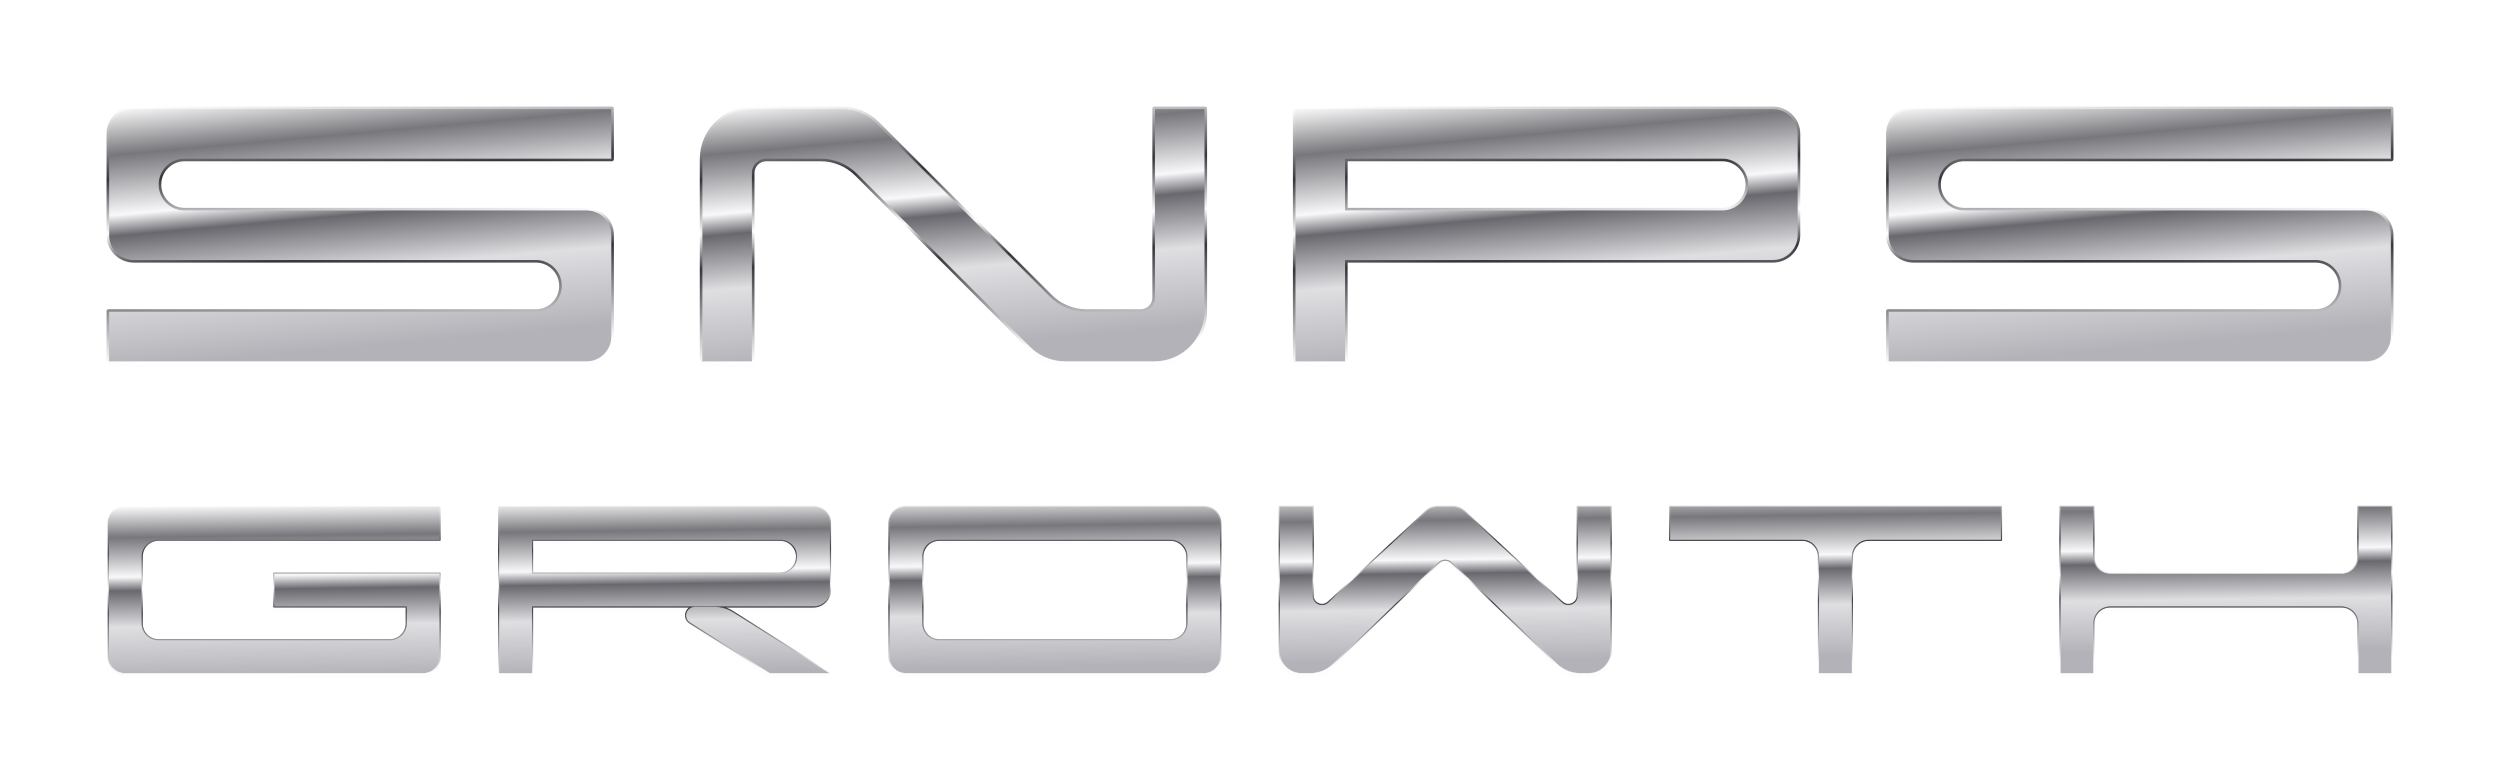
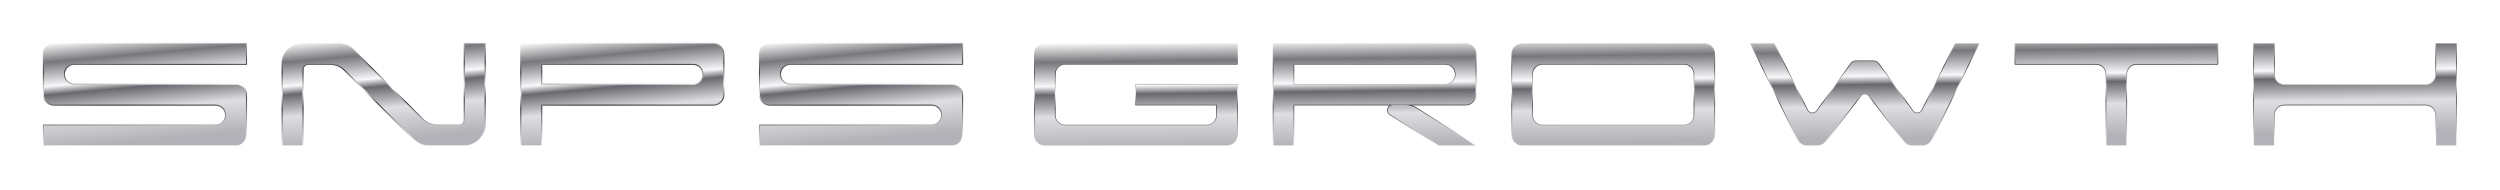
- <svg xmlns="http://www.w3.org/2000/svg" width="690.806" height="216.065" viewBox="0 0 690.806 216.065">
+ <svg xmlns="http://www.w3.org/2000/svg" width="1716.742" height="130.000" viewBox="0 0 1716.742 130.000">
  <defs>
    <linearGradient id="si-silver" x1="0" y1="0" x2=".18" y2="1">
      <stop stop-color="#fafafa" />
      <stop offset=".18" stop-color="#77777c" />
      <stop offset=".41" stop-color="#f8f8fa" />
      <stop offset=".49" stop-color="#68686e" />
      <stop offset=".7" stop-color="#dfdfe2" />
      <stop offset="1" stop-color="#b2b2b8" />
    </linearGradient>
    <linearGradient id="si-glass" x1="0" y1="0" x2=".24" y2="1">
      <stop stop-color="#ffffff" stop-opacity=".92" />
      <stop offset=".16" stop-color="#33333a" stop-opacity=".26" />
      <stop offset=".4" stop-color="#ffffff" stop-opacity=".12" />
      <stop offset=".49" stop-color="#ffffff" stop-opacity=".82" />
      <stop offset=".56" stop-color="#33333a" stop-opacity=".1" />
      <stop offset=".82" stop-color="#ffffff" stop-opacity=".15" />
      <stop offset="1" stop-color="#ffffff" stop-opacity=".8" />
    </linearGradient>
    <linearGradient id="si-frost" x2=".8" y2="1">
      <stop stop-color="#ffffff" stop-opacity=".85" />
      <stop offset="1" stop-color="#33333a" stop-opacity=".5" />
    </linearGradient>
    <linearGradient id="si-edge" x2=".1" y2="1">
      <stop stop-color="#ffffff" />
      <stop offset=".28" stop-color="#33333a" />
      <stop offset=".49" stop-color="#ffffff" />
      <stop offset=".63" stop-color="#33333a" />
      <stop offset="1" stop-color="#ffffff" />
    </linearGradient>
  </defs>
  <g transform="translate(0 1.2)" fill="#f5f5f5" opacity=".22">
    <g transform="translate(30 30)">
      <g transform="scale(1.492537) translate(-33.28 -33.28)">
        <path d="M117.08,42.66h9.38v-9.38H37.97c-2.59,0-4.69,2.1-4.69,4.69v18.76c0,2.59,2.1,4.69,4.69,4.69h4.69s69.73,0,69.73,0c2.59,0,4.69,2.1,4.69,4.69h0c0,2.59-2.1,4.69-4.69,4.69H42.66s-9.38,0-9.38,0v9.38h88.49c2.59,0,4.69-2.1,4.69-4.69v-18.76c0-2.59-2.1-4.69-4.69-4.69h-4.69s-69.73,0-69.73,0c-2.59,0-4.69-2.1-4.69-4.69h0c0-2.59,2.1-4.69,4.69-4.69h69.73Z" />
        <path d="M226.9,33.28v34.98c0,1.4-1.14,2.54-2.54,2.54h-10.08c-2.49,0-4.87-.99-6.63-2.75l-6.63-6.63-6.64-6.63-12.13-12.13h0l-6.63-6.63c-1.76-1.76-4.14-2.75-6.63-2.75h-9.37s-7.13,0-7.13,0h0c-5.18,0-9.38,4.2-9.38,9.38h0s0,0,0,0v37.52h9.38v-34.98c0-1.4,1.14-2.54,2.54-2.54h10.09c2.49,0,4.87.99,6.63,2.75l16.01,16.01,6.63,6.64,2.74,2.74,6.63,6.63c1.76,1.76,4.14,2.75,6.63,2.75h9.39s7.12,0,7.12,0h0c5.18,0,9.38-4.2,9.38-9.38h0v-37.52h-9.38Z" />
        <path d="M252.92,33.28v46.9h9.38v-18.76h79.11c2.59,0,4.69-2.1,4.69-4.69v-18.76c0-2.59-2.1-4.69-4.69-4.69h-88.49ZM332.03,52.04h-69.73v-9.38h69.73c2.59,0,4.69,2.1,4.69,4.69h0c0,2.59-2.1,4.69-4.69,4.69Z" />
        <path d="M372.12,47.35h0c0,2.59,2.1,4.69,4.69,4.69h74.42c2.59,0,4.69,2.1,4.69,4.69v18.76c0,2.59-2.1,4.69-4.69,4.69h-88.49v-9.38h79.11c2.59,0,4.69-2.1,4.69-4.69h0c0-2.59-2.1-4.69-4.69-4.69h-74.42c-2.59,0-4.69-2.1-4.69-4.69v-18.76c0-2.59,2.1-4.69,4.69-4.69h88.49v9.38h-79.11c-2.59,0-4.69,2.1-4.69,4.69Z" />
      </g>
-       <path d="M139.1 0.0H7.0C3.1 0.0 0.0 3.1 0.0 7.0V63.0C0.0 66.9 3.1 70.0 7.0 70.0H132.1C135.9 70.0 139.1 66.9 139.1 63.0V28.0H69.5V42.0H125.1V49.0C125.1 52.9 121.9 56.0 118.1 56.0H21.0C17.1 56.0 14.0 52.9 14.0 49.0V21.0C14.0 17.1 17.1 14.0 21.0 14.0H139.1V0.0ZM163.9 0.0V70.0H177.9V42.0H296.0C299.8 42.0 303.0 38.9 303.0 35.0V7.0C303.0 3.1 299.8 0.0 296.0 0.0H163.9ZM282.0 28.0H177.9V14.0H282.0C285.8 14.0 289.0 17.1 289.0 21.0C289.0 24.9 285.8 28.0 282.0 28.0ZM244.2 48.8 277.6 70.0H303.0L262.2 44.2C260.0 42.8 257.4 42.0 254.7 42.0H246.1C242.4 42.0 241.0 46.8 244.2 48.8ZM327.8 7.0C327.8 3.1 330.9 0.0 334.8 0.0H459.9C463.7 0.0 466.9 3.1 466.9 7.0V63.0C466.9 66.9 463.7 70.0 459.9 70.0H334.8C330.9 70.0 327.8 66.9 327.8 63.0V7.0ZM341.8 21.0V49.0C341.8 52.9 344.9 56.0 348.8 56.0H445.9C449.7 56.0 452.9 52.9 452.9 49.0V21.0C452.9 17.1 449.7 14.0 445.9 14.0H348.8C344.9 14.0 341.8 17.1 341.8 21.0ZM491.7 0.0H505.7V37.4C505.7 40.7 509.6 42.4 512.1 40.2L553.3 1.9C554.5 0.7 556.3 0.0 558.0 0.0H564.5C566.2 0.0 567.9 0.7 569.2 1.9L610.4 40.2C612.8 42.4 616.8 40.7 616.8 37.4V0.0H630.8V60.8C630.8 65.9 626.6 70.0 621.5 70.0H617.9C614.3 70.0 610.8 68.6 608.2 66.1L563.9 23.4C562.4 22.0 560.1 22.0 558.6 23.4L514.2 66.1C511.6 68.6 508.2 70.0 504.5 70.0H500.9C495.8 70.0 491.7 65.9 491.7 60.8V0.0ZM655.6 0.0H794.7V14.0H739.1C735.3 14.0 732.1 17.1 732.1 21.0V70.0H718.1V21.0C718.1 17.1 715.0 14.0 711.1 14.0H655.6V0.0ZM819.5 0.0H833.5V21.0C833.5 24.9 836.6 28.0 840.5 28.0H937.6C941.4 28.0 944.6 24.9 944.6 21.0V0.0H958.6V70.0H944.6V49.0C944.6 45.1 941.4 42.0 937.6 42.0H840.5C836.6 42.0 833.5 45.1 833.5 49.0V70.0H819.5V0.0Z" transform="translate(0 110) scale(0.6580738)" />
+       <path d="M139.1 0.0H7.0C3.1 0.0 0.0 3.1 0.0 7.0V63.0C0.0 66.9 3.1 70.0 7.0 70.0H132.1C135.9 70.0 139.1 66.9 139.1 63.0V28.0H69.5V42.0H125.1V49.0C125.1 52.9 121.9 56.0 118.1 56.0H21.0C17.1 56.0 14.0 52.9 14.0 49.0V21.0C14.0 17.1 17.1 14.0 21.0 14.0H139.1V0.0ZM163.9 0.0V70.0H177.9V42.0H296.0C299.8 42.0 303.0 38.9 303.0 35.0V7.0C303.0 3.1 299.8 0.0 296.0 0.0H163.9ZM282.0 28.0H177.9V14.0H282.0C285.8 14.0 289.0 17.1 289.0 21.0C289.0 24.9 285.8 28.0 282.0 28.0ZM244.2 48.8 277.6 70.0H303.0L262.2 44.2C260.0 42.8 257.4 42.0 254.7 42.0H246.1C242.4 42.0 241.0 46.8 244.2 48.8ZM327.8 7.0C327.8 3.1 330.9 0.0 334.8 0.0H459.9C463.7 0.0 466.9 3.1 466.9 7.0V63.0C466.9 66.9 463.7 70.0 459.9 70.0H334.8C330.9 70.0 327.8 66.9 327.8 63.0V7.0ZM341.8 21.0V49.0C341.8 52.9 344.9 56.0 348.8 56.0H445.9C449.7 56.0 452.9 52.9 452.9 49.0V21.0C452.9 17.1 449.7 14.0 445.9 14.0H348.8C344.9 14.0 341.8 17.1 341.8 21.0ZM491.7 0.0H507.8L530.7 45.6C532.0 48.2 535.5 48.4 537.2 46.1L560.7 13.5C561.4 12.5 562.6 11.9 563.8 11.9H576.3C577.5 11.9 578.7 12.5 579.4 13.5L603.0 46.1C604.6 48.4 608.2 48.2 609.4 45.6L632.3 0.0H648.4L616.0 66.1C614.8 68.5 612.4 70.0 609.7 70.0H602.6C600.4 70.0 598.4 69.0 597.1 67.3L573.1 36.0C571.5 34.0 568.6 34.0 567.1 36.0L543.1 67.3C541.7 69.0 539.7 70.0 537.5 70.0H530.4C527.7 70.0 525.3 68.5 524.1 66.1L491.7 0.0ZM673.3 0.0H812.4V14.0H756.8C753 14.0 749.8 17.1 749.8 21.0V70.0H735.8V21.0C735.8 17.1 732.7 14.0 728.8 14.0H673.3V0.0ZM837.2 0.0H851.2V21.0C851.2 24.9 854.3 28.0 858.2 28.0H955.3C959.1 28.0 962.3 24.9 962.3 21.0V0.0H976.3V70.0H962.3V49.0C962.3 45.1 959.1 42.0 955.3 42.0H858.2C854.3 42.0 851.2 45.1 851.2 49.0V70.0H837.2V0.0Z" transform="translate(680.4776 0)" />
    </g>
  </g>
  <g fill="url(#si-silver)" stroke="url(#si-edge)" stroke-width=".75" stroke-linejoin="round" paint-order="stroke fill">
    <g transform="translate(30 30)">
      <g transform="scale(1.492537) translate(-33.28 -33.28)">
        <path d="M117.08,42.66h9.38v-9.38H37.97c-2.59,0-4.69,2.1-4.69,4.69v18.76c0,2.59,2.1,4.69,4.69,4.69h4.69s69.73,0,69.73,0c2.59,0,4.69,2.1,4.69,4.69h0c0,2.59-2.1,4.69-4.69,4.69H42.66s-9.38,0-9.38,0v9.38h88.49c2.59,0,4.69-2.1,4.69-4.69v-18.76c0-2.59-2.1-4.69-4.69-4.69h-4.69s-69.73,0-69.73,0c-2.59,0-4.69-2.1-4.69-4.69h0c0-2.59,2.1-4.69,4.69-4.69h69.73Z" />
        <path d="M226.9,33.28v34.98c0,1.4-1.14,2.54-2.54,2.54h-10.08c-2.49,0-4.87-.99-6.63-2.75l-6.63-6.63-6.64-6.63-12.13-12.13h0l-6.63-6.63c-1.76-1.76-4.14-2.75-6.63-2.75h-9.37s-7.13,0-7.13,0h0c-5.18,0-9.38,4.2-9.38,9.38h0s0,0,0,0v37.52h9.38v-34.98c0-1.4,1.14-2.54,2.54-2.54h10.09c2.49,0,4.87.99,6.63,2.75l16.01,16.01,6.63,6.64,2.74,2.74,6.63,6.63c1.76,1.76,4.14,2.75,6.63,2.75h9.39s7.12,0,7.12,0h0c5.18,0,9.38-4.2,9.38-9.38h0v-37.52h-9.38Z" />
        <path d="M252.92,33.28v46.9h9.38v-18.76h79.11c2.59,0,4.69-2.1,4.69-4.69v-18.76c0-2.59-2.1-4.69-4.69-4.69h-88.49ZM332.03,52.04h-69.73v-9.38h69.73c2.59,0,4.69,2.1,4.69,4.69h0c0,2.59-2.1,4.69-4.69,4.69Z" />
        <path d="M372.12,47.35h0c0,2.59,2.1,4.69,4.69,4.69h74.42c2.59,0,4.69,2.1,4.69,4.69v18.76c0,2.59-2.1,4.69-4.69,4.69h-88.49v-9.38h79.11c2.59,0,4.69-2.1,4.69-4.69h0c0-2.59-2.1-4.69-4.69-4.69h-74.42c-2.59,0-4.69-2.1-4.69-4.69v-18.76c0-2.59,2.1-4.69,4.69-4.69h88.49v9.38h-79.11c-2.59,0-4.69,2.1-4.69,4.69Z" />
      </g>
-       <path d="M139.1 0.0H7.0C3.1 0.0 0.0 3.1 0.0 7.0V63.0C0.0 66.9 3.1 70.0 7.0 70.0H132.1C135.9 70.0 139.1 66.9 139.1 63.0V28.0H69.5V42.0H125.1V49.0C125.1 52.9 121.9 56.0 118.1 56.0H21.0C17.1 56.0 14.0 52.9 14.0 49.0V21.0C14.0 17.1 17.1 14.0 21.0 14.0H139.1V0.0ZM163.9 0.0V70.0H177.9V42.0H296.0C299.8 42.0 303.0 38.9 303.0 35.0V7.0C303.0 3.1 299.8 0.0 296.0 0.0H163.9ZM282.0 28.0H177.9V14.0H282.0C285.8 14.0 289.0 17.1 289.0 21.0C289.0 24.9 285.8 28.0 282.0 28.0ZM244.2 48.8 277.6 70.0H303.0L262.2 44.2C260.0 42.8 257.4 42.0 254.7 42.0H246.1C242.4 42.0 241.0 46.8 244.2 48.8ZM327.8 7.0C327.8 3.1 330.9 0.0 334.8 0.0H459.9C463.7 0.0 466.9 3.1 466.9 7.0V63.0C466.9 66.9 463.7 70.0 459.9 70.0H334.8C330.9 70.0 327.8 66.9 327.8 63.0V7.0ZM341.8 21.0V49.0C341.8 52.9 344.9 56.0 348.8 56.0H445.9C449.7 56.0 452.9 52.9 452.9 49.0V21.0C452.9 17.1 449.7 14.0 445.9 14.0H348.8C344.9 14.0 341.8 17.1 341.8 21.0ZM491.7 0.0H505.7V37.4C505.7 40.7 509.6 42.4 512.1 40.2L553.3 1.9C554.5 0.7 556.3 0.0 558.0 0.0H564.5C566.2 0.0 567.9 0.7 569.2 1.9L610.4 40.2C612.8 42.4 616.8 40.7 616.8 37.4V0.0H630.8V60.8C630.8 65.9 626.6 70.0 621.5 70.0H617.9C614.3 70.0 610.8 68.6 608.2 66.1L563.9 23.4C562.4 22.0 560.1 22.0 558.6 23.4L514.2 66.1C511.6 68.6 508.2 70.0 504.5 70.0H500.9C495.8 70.0 491.7 65.9 491.7 60.8V0.0ZM655.6 0.0H794.7V14.0H739.1C735.3 14.0 732.1 17.1 732.1 21.0V70.0H718.1V21.0C718.1 17.1 715.0 14.0 711.1 14.0H655.6V0.0ZM819.5 0.0H833.5V21.0C833.5 24.9 836.6 28.0 840.5 28.0H937.6C941.4 28.0 944.6 24.9 944.6 21.0V0.0H958.6V70.0H944.6V49.0C944.6 45.1 941.4 42.0 937.6 42.0H840.5C836.6 42.0 833.5 45.1 833.5 49.0V70.0H819.5V0.0Z" transform="translate(0 110) scale(0.6580738)" />
+       <path d="M139.1 0.0H7.0C3.1 0.0 0.0 3.1 0.0 7.0V63.0C0.0 66.9 3.1 70.0 7.0 70.0H132.1C135.9 70.0 139.1 66.9 139.1 63.0V28.0H69.5V42.0H125.1V49.0C125.1 52.9 121.9 56.0 118.1 56.0H21.0C17.1 56.0 14.0 52.9 14.0 49.0V21.0C14.0 17.1 17.1 14.0 21.0 14.0H139.1V0.0ZM163.9 0.0V70.0H177.9V42.0H296.0C299.8 42.0 303.0 38.9 303.0 35.0V7.0C303.0 3.1 299.8 0.0 296.0 0.0H163.9ZM282.0 28.0H177.9V14.0H282.0C285.8 14.0 289.0 17.1 289.0 21.0C289.0 24.9 285.8 28.0 282.0 28.0ZM244.2 48.8 277.6 70.0H303.0L262.2 44.2C260.0 42.8 257.4 42.0 254.7 42.0H246.1C242.4 42.0 241.0 46.8 244.2 48.8ZM327.8 7.0C327.8 3.1 330.9 0.0 334.8 0.0H459.9C463.7 0.0 466.9 3.1 466.9 7.0V63.0C466.9 66.9 463.7 70.0 459.9 70.0H334.8C330.9 70.0 327.8 66.9 327.8 63.0V7.0ZM341.8 21.0V49.0C341.8 52.9 344.9 56.0 348.8 56.0H445.9C449.7 56.0 452.9 52.9 452.9 49.0V21.0C452.9 17.1 449.7 14.0 445.9 14.0H348.8C344.9 14.0 341.8 17.1 341.8 21.0ZM491.7 0.0H507.8L530.7 45.6C532.0 48.2 535.5 48.4 537.2 46.1L560.7 13.5C561.4 12.5 562.6 11.9 563.8 11.9H576.3C577.5 11.9 578.7 12.5 579.4 13.5L603.0 46.1C604.6 48.4 608.2 48.2 609.4 45.6L632.3 0.0H648.4L616.0 66.1C614.8 68.5 612.4 70.0 609.7 70.0H602.6C600.4 70.0 598.4 69.0 597.1 67.3L573.1 36.0C571.5 34.0 568.6 34.0 567.1 36.0L543.1 67.3C541.7 69.0 539.7 70.0 537.5 70.0H530.4C527.7 70.0 525.3 68.5 524.1 66.1L491.7 0.0ZM673.3 0.0H812.4V14.0H756.8C753 14.0 749.8 17.1 749.8 21.0V70.0H735.8V21.0C735.8 17.1 732.7 14.0 728.8 14.0H673.3V0.0ZM837.2 0.0H851.2V21.0C851.2 24.9 854.3 28.0 858.2 28.0H955.3C959.1 28.0 962.3 24.9 962.3 21.0V0.0H976.3V70.0H962.3V49.0C962.3 45.1 959.1 42.0 955.3 42.0H858.2C854.3 42.0 851.2 45.1 851.2 49.0V70.0H837.2V0.0Z" transform="translate(680.4776 0)" />
    </g>
  </g>
  <g fill="none" stroke="url(#si-edge)" stroke-width=".22" opacity=".9">
    <g transform="translate(30 30)">
      <g transform="scale(1.492537) translate(-33.28 -33.28)">
        <path d="M117.08,42.66h9.38v-9.38H37.97c-2.59,0-4.69,2.1-4.69,4.69v18.76c0,2.59,2.1,4.69,4.69,4.69h4.69s69.73,0,69.73,0c2.59,0,4.69,2.1,4.69,4.69h0c0,2.59-2.1,4.69-4.69,4.69H42.66s-9.38,0-9.38,0v9.38h88.49c2.59,0,4.69-2.1,4.69-4.69v-18.76c0-2.59-2.1-4.69-4.69-4.69h-4.69s-69.73,0-69.73,0c-2.59,0-4.69-2.1-4.69-4.69h0c0-2.59,2.1-4.69,4.69-4.69h69.73Z" />
        <path d="M226.9,33.28v34.98c0,1.4-1.14,2.54-2.54,2.54h-10.08c-2.49,0-4.87-.99-6.63-2.75l-6.63-6.63-6.64-6.63-12.13-12.13h0l-6.63-6.63c-1.76-1.76-4.14-2.75-6.63-2.75h-9.37s-7.13,0-7.13,0h0c-5.18,0-9.38,4.2-9.38,9.38h0s0,0,0,0v37.52h9.38v-34.98c0-1.4,1.14-2.54,2.54-2.54h10.09c2.49,0,4.87.99,6.63,2.75l16.01,16.01,6.63,6.64,2.74,2.74,6.63,6.63c1.76,1.76,4.14,2.75,6.63,2.75h9.39s7.12,0,7.12,0h0c5.18,0,9.38-4.2,9.38-9.38h0v-37.52h-9.38Z" />
        <path d="M252.92,33.28v46.9h9.38v-18.76h79.11c2.59,0,4.69-2.1,4.69-4.69v-18.76c0-2.59-2.1-4.69-4.69-4.69h-88.49ZM332.03,52.04h-69.73v-9.38h69.73c2.59,0,4.69,2.1,4.69,4.69h0c0,2.59-2.1,4.69-4.69,4.69Z" />
        <path d="M372.12,47.35h0c0,2.59,2.1,4.69,4.69,4.69h74.42c2.59,0,4.69,2.1,4.69,4.69v18.76c0,2.59-2.1,4.69-4.69,4.69h-88.49v-9.38h79.11c2.59,0,4.69-2.1,4.69-4.69h0c0-2.59-2.1-4.69-4.69-4.69h-74.42c-2.59,0-4.69-2.1-4.69-4.69v-18.76c0-2.59,2.1-4.69,4.69-4.69h88.49v9.38h-79.11c-2.59,0-4.69,2.1-4.69,4.69Z" />
      </g>
-       <path d="M139.1 0.0H7.0C3.1 0.0 0.0 3.1 0.0 7.0V63.0C0.0 66.9 3.1 70.0 7.0 70.0H132.1C135.9 70.0 139.1 66.9 139.1 63.0V28.0H69.5V42.0H125.1V49.0C125.1 52.9 121.9 56.0 118.1 56.0H21.0C17.1 56.0 14.0 52.9 14.0 49.0V21.0C14.0 17.1 17.1 14.0 21.0 14.0H139.1V0.0ZM163.9 0.0V70.0H177.9V42.0H296.0C299.8 42.0 303.0 38.9 303.0 35.0V7.0C303.0 3.1 299.8 0.0 296.0 0.0H163.9ZM282.0 28.0H177.9V14.0H282.0C285.8 14.0 289.0 17.1 289.0 21.0C289.0 24.9 285.8 28.0 282.0 28.0ZM244.2 48.8 277.6 70.0H303.0L262.2 44.2C260.0 42.8 257.4 42.0 254.7 42.0H246.1C242.4 42.0 241.0 46.8 244.2 48.8ZM327.8 7.0C327.8 3.1 330.9 0.0 334.8 0.0H459.9C463.7 0.0 466.9 3.1 466.9 7.0V63.0C466.9 66.9 463.7 70.0 459.9 70.0H334.8C330.9 70.0 327.8 66.9 327.8 63.0V7.0ZM341.8 21.0V49.0C341.8 52.9 344.9 56.0 348.8 56.0H445.9C449.7 56.0 452.9 52.9 452.9 49.0V21.0C452.9 17.1 449.7 14.0 445.9 14.0H348.8C344.9 14.0 341.8 17.1 341.8 21.0ZM491.7 0.0H505.7V37.4C505.7 40.7 509.6 42.4 512.1 40.2L553.3 1.9C554.5 0.7 556.3 0.0 558.0 0.0H564.5C566.2 0.0 567.9 0.7 569.2 1.9L610.4 40.2C612.8 42.4 616.8 40.7 616.8 37.4V0.0H630.8V60.8C630.8 65.9 626.6 70.0 621.5 70.0H617.9C614.3 70.0 610.8 68.6 608.2 66.1L563.9 23.4C562.4 22.0 560.1 22.0 558.6 23.4L514.2 66.1C511.6 68.6 508.2 70.0 504.5 70.0H500.9C495.8 70.0 491.7 65.9 491.7 60.8V0.0ZM655.6 0.0H794.7V14.0H739.1C735.3 14.0 732.1 17.1 732.1 21.0V70.0H718.1V21.0C718.1 17.1 715.0 14.0 711.1 14.0H655.6V0.0ZM819.5 0.0H833.5V21.0C833.5 24.9 836.6 28.0 840.5 28.0H937.6C941.4 28.0 944.6 24.9 944.6 21.0V0.0H958.6V70.0H944.6V49.0C944.6 45.1 941.4 42.0 937.6 42.0H840.5C836.6 42.0 833.5 45.1 833.5 49.0V70.0H819.5V0.0Z" transform="translate(0 110) scale(0.6580738)" />
+       <path d="M139.1 0.0H7.0C3.1 0.0 0.0 3.1 0.0 7.0V63.0C0.0 66.9 3.1 70.0 7.0 70.0H132.1C135.9 70.0 139.1 66.9 139.1 63.0V28.0H69.5V42.0H125.1V49.0C125.1 52.9 121.9 56.0 118.1 56.0H21.0C17.1 56.0 14.0 52.9 14.0 49.0V21.0C14.0 17.1 17.1 14.0 21.0 14.0H139.1V0.0ZM163.9 0.0V70.0H177.9V42.0H296.0C299.8 42.0 303.0 38.9 303.0 35.0V7.0C303.0 3.1 299.8 0.0 296.0 0.0H163.9ZM282.0 28.0H177.9V14.0H282.0C285.8 14.0 289.0 17.1 289.0 21.0C289.0 24.9 285.8 28.0 282.0 28.0ZM244.2 48.8 277.6 70.0H303.0L262.2 44.2C260.0 42.8 257.4 42.0 254.7 42.0H246.1C242.4 42.0 241.0 46.8 244.2 48.8ZM327.8 7.0C327.8 3.1 330.9 0.0 334.8 0.0H459.9C463.7 0.0 466.9 3.1 466.9 7.0V63.0C466.9 66.9 463.7 70.0 459.9 70.0H334.8C330.9 70.0 327.8 66.9 327.8 63.0V7.0ZM341.8 21.0V49.0C341.8 52.9 344.9 56.0 348.8 56.0H445.9C449.7 56.0 452.9 52.9 452.9 49.0V21.0C452.9 17.1 449.7 14.0 445.9 14.0H348.8C344.9 14.0 341.8 17.1 341.8 21.0ZM491.7 0.0H507.8L530.7 45.6C532.0 48.2 535.5 48.4 537.2 46.1L560.7 13.5C561.4 12.5 562.6 11.9 563.8 11.9H576.3C577.5 11.9 578.7 12.5 579.4 13.5L603.0 46.1C604.6 48.4 608.2 48.2 609.4 45.6L632.3 0.0H648.4L616.0 66.1C614.8 68.5 612.4 70.0 609.7 70.0H602.6C600.4 70.0 598.4 69.0 597.1 67.3L573.1 36.0C571.5 34.0 568.6 34.0 567.1 36.0L543.1 67.3C541.7 69.0 539.7 70.0 537.5 70.0H530.4C527.7 70.0 525.3 68.5 524.1 66.1L491.7 0.0ZM673.3 0.0H812.4V14.0H756.8C753 14.0 749.8 17.1 749.8 21.0V70.0H735.8V21.0C735.8 17.1 732.7 14.0 728.8 14.0H673.3V0.0ZM837.2 0.0H851.2V21.0C851.2 24.9 854.3 28.0 858.2 28.0H955.3C959.1 28.0 962.3 24.9 962.3 21.0V0.0H976.3V70.0H962.3V49.0C962.3 45.1 959.1 42.0 955.3 42.0H858.2C854.3 42.0 851.2 45.1 851.2 49.0V70.0H837.2V0.0Z" transform="translate(680.4776 0)" />
    </g>
  </g>
</svg>
